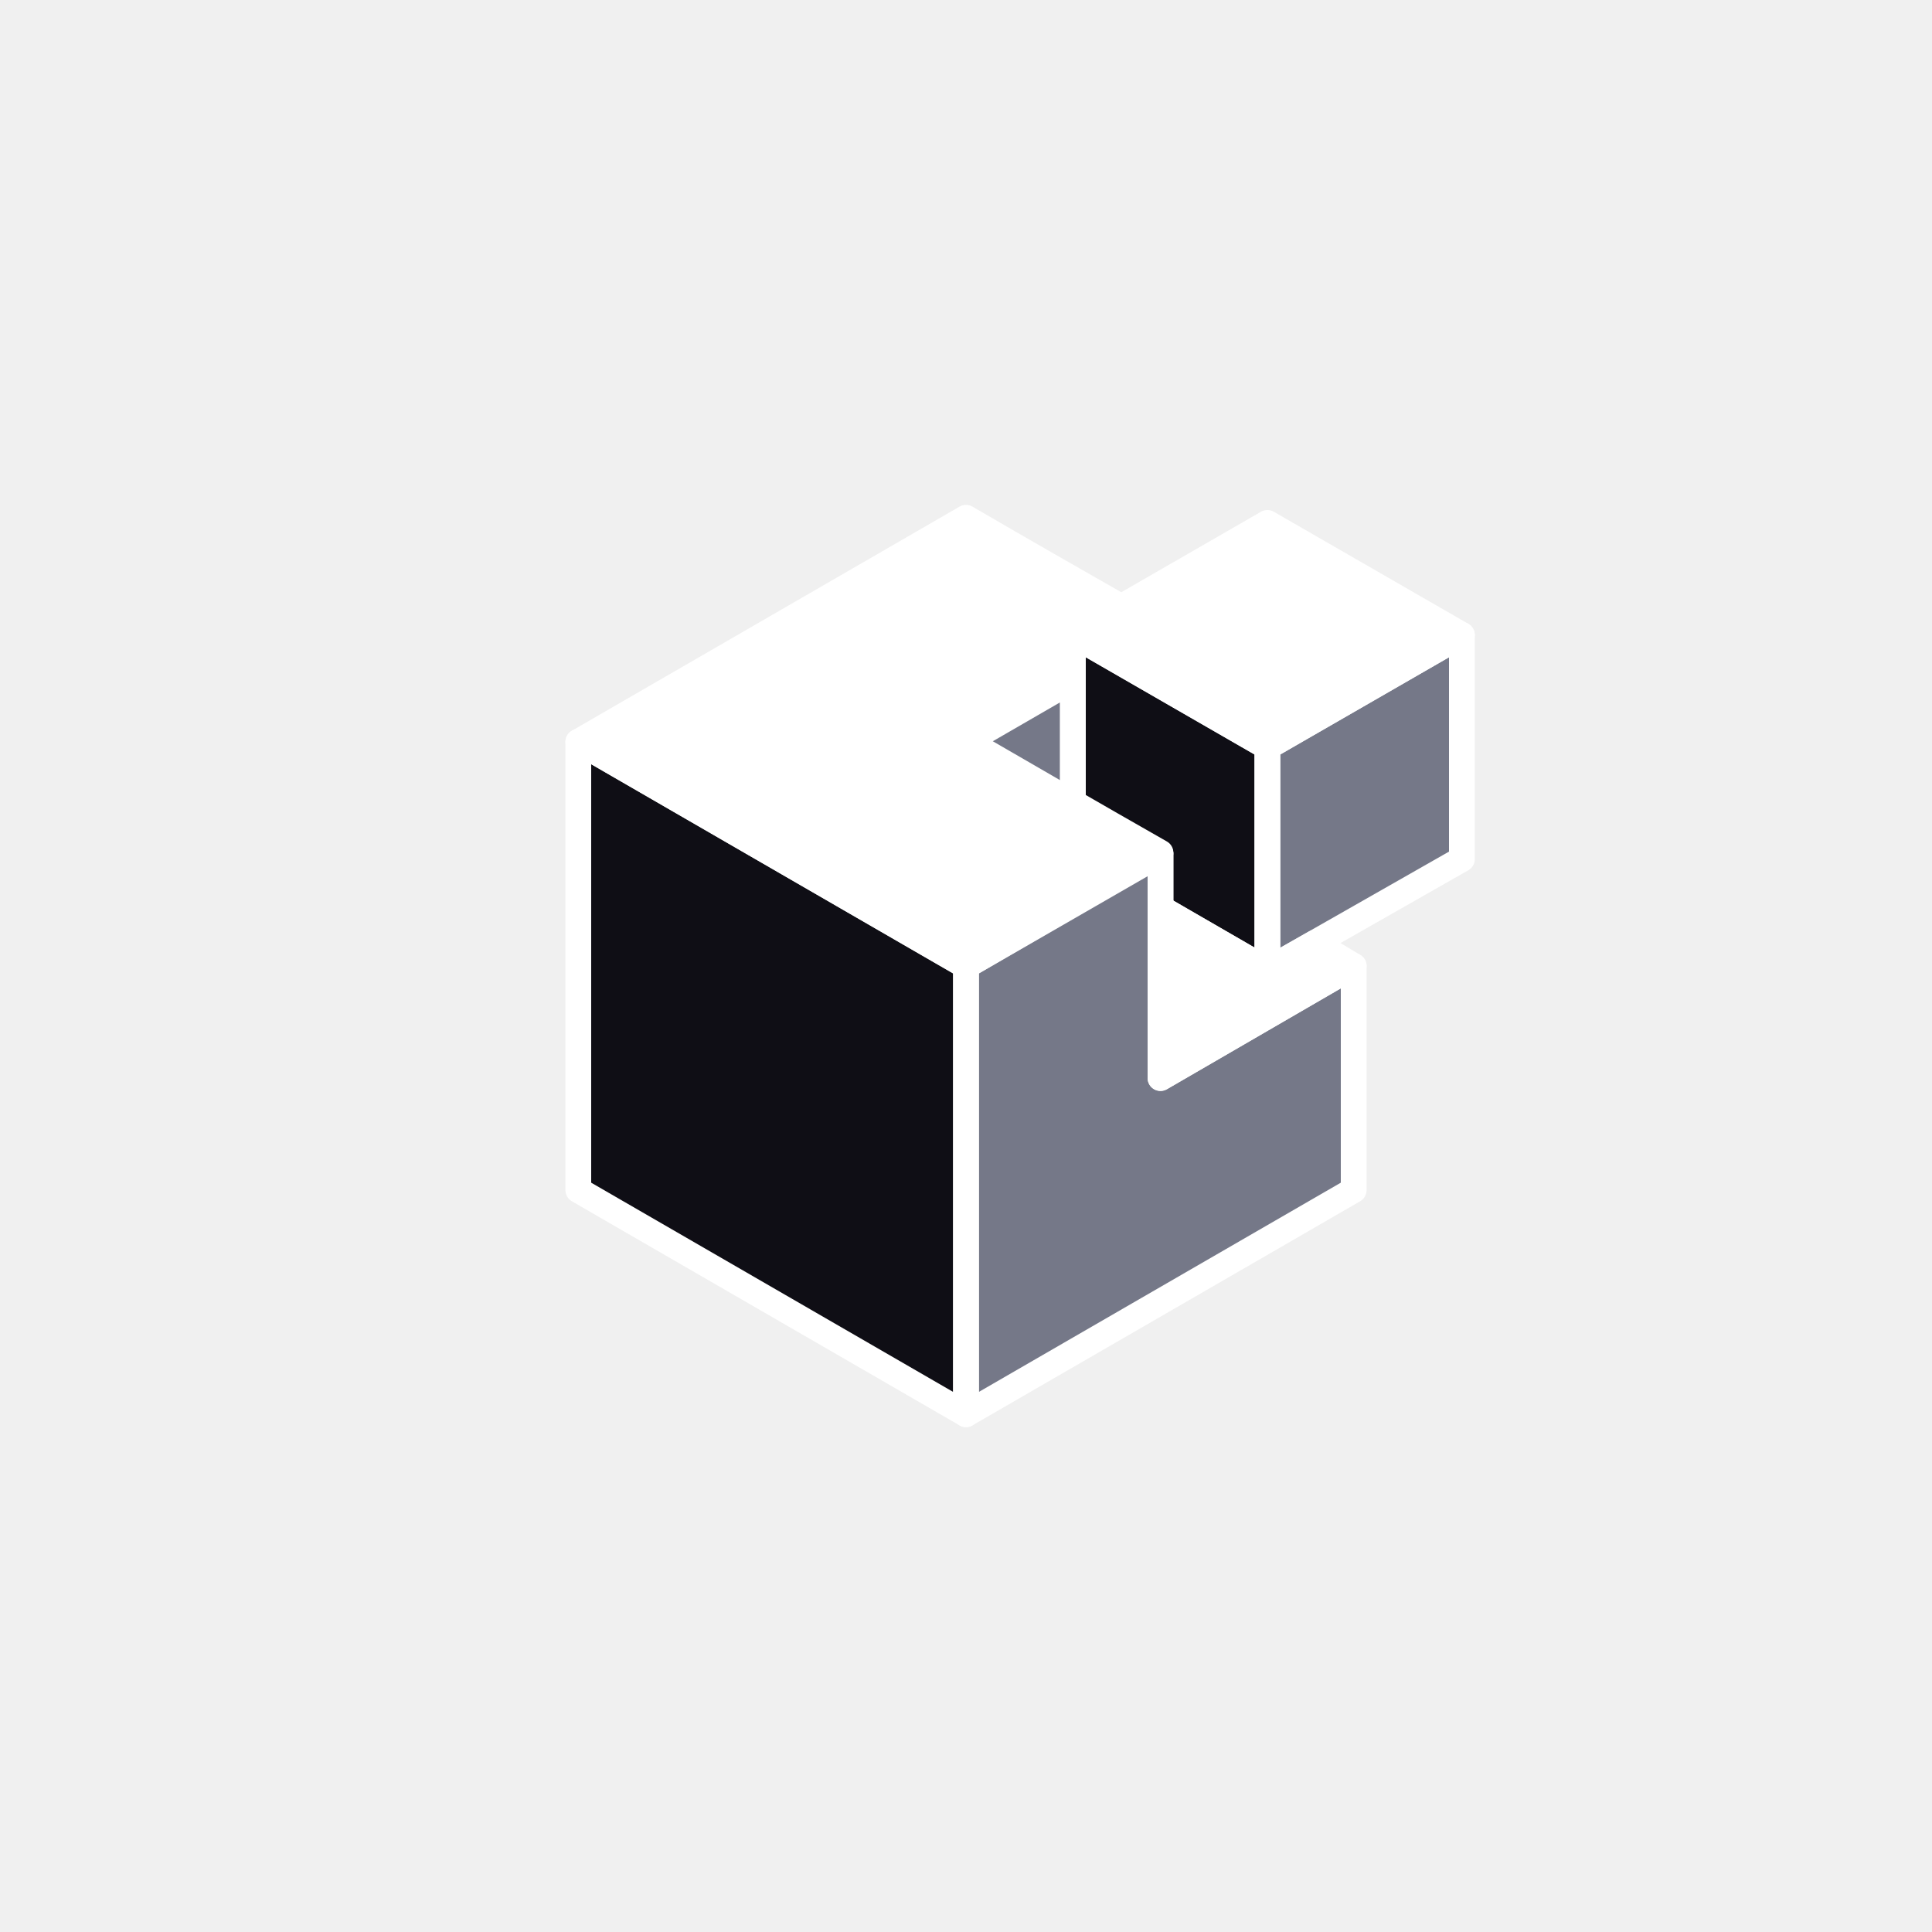
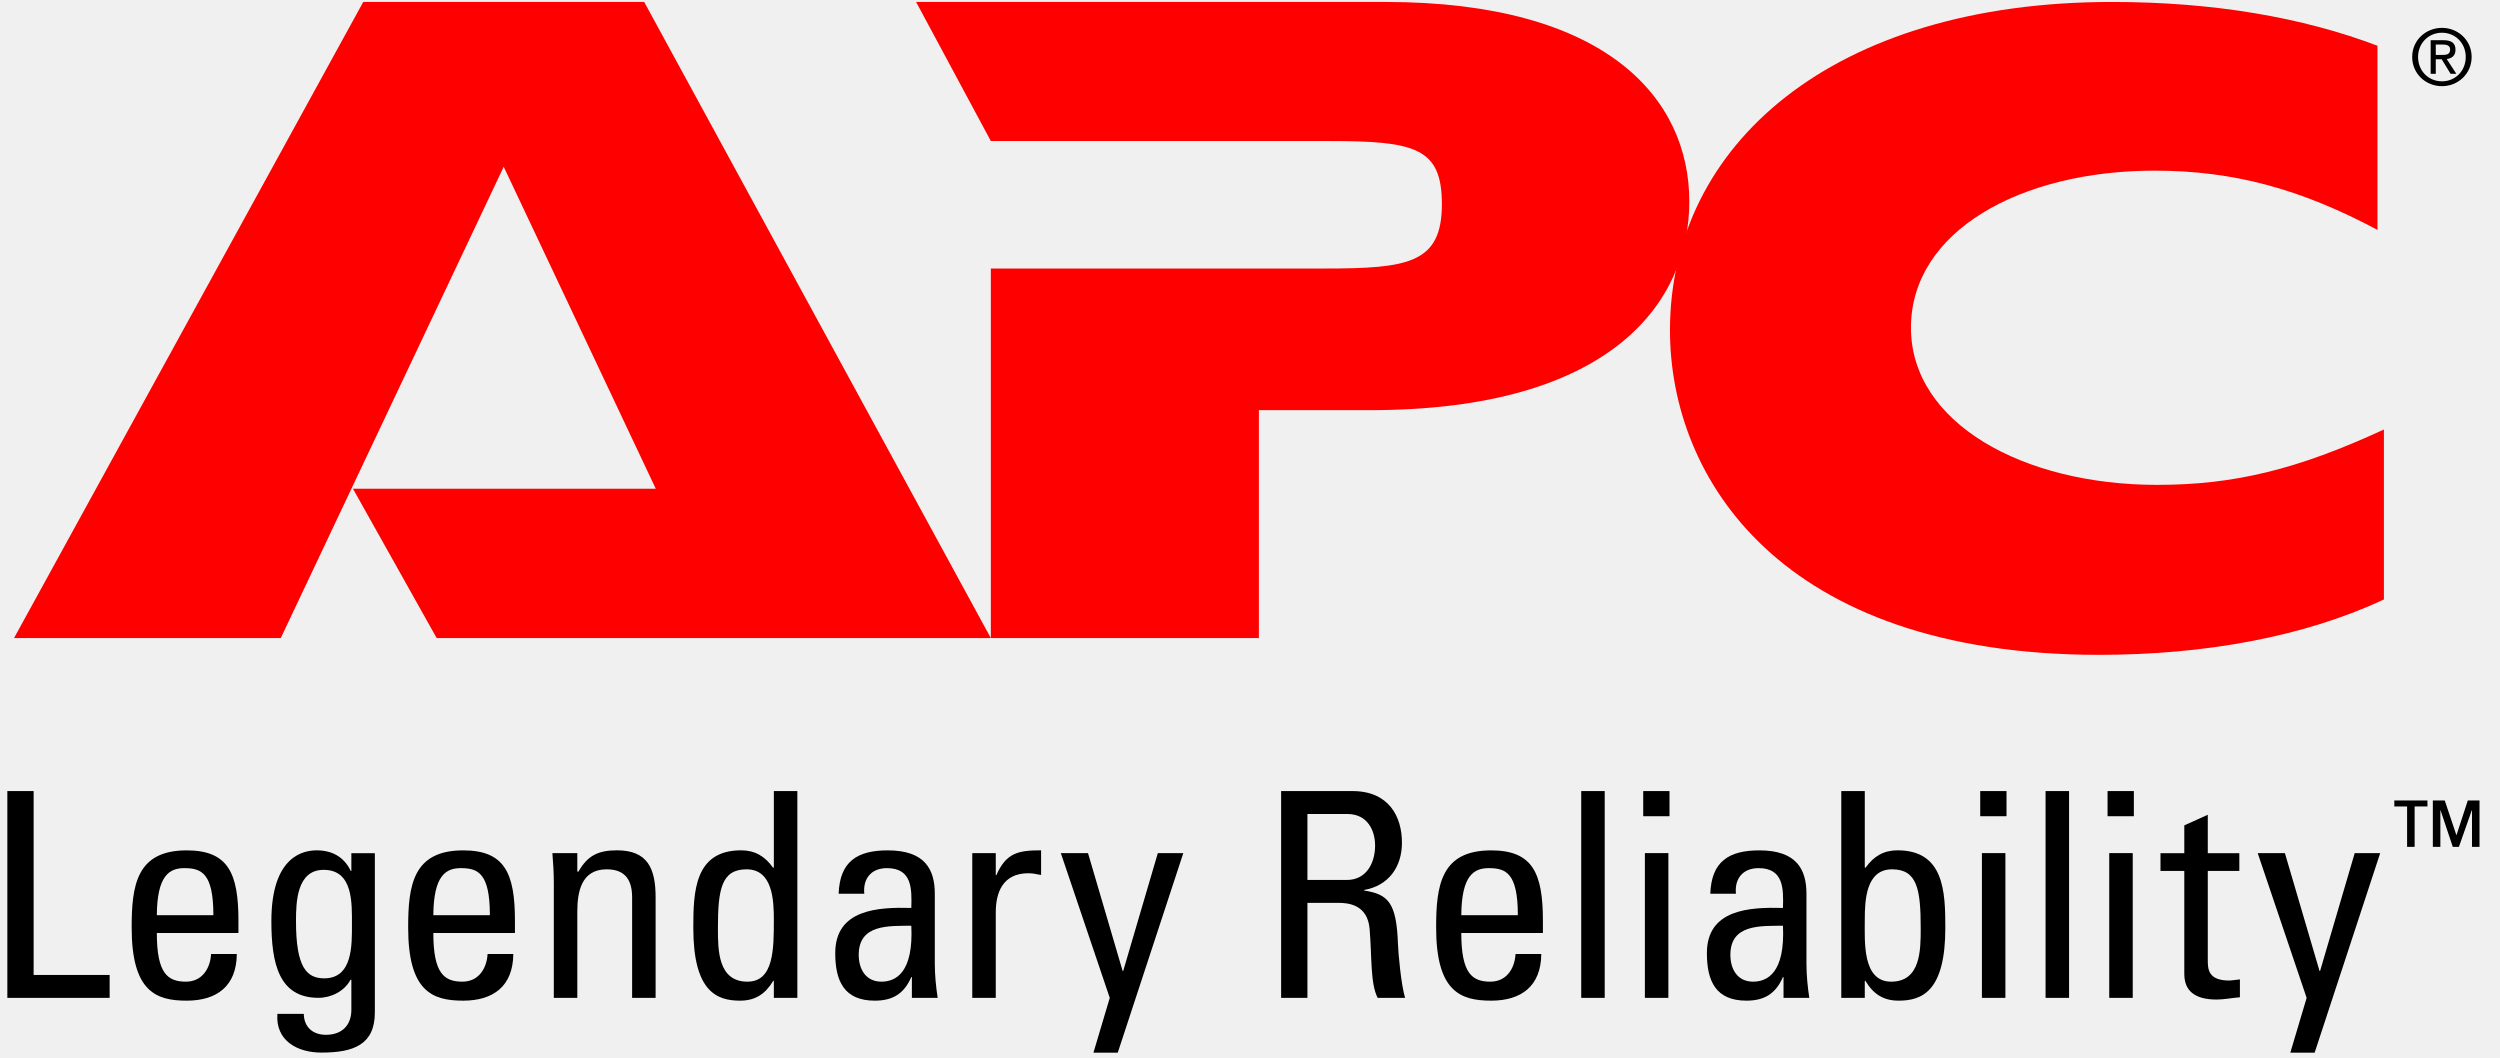
- <svg xmlns="http://www.w3.org/2000/svg" version="1.1" id="Layer_1" x="0px" y="0px" viewBox="0 0 150 150" style="enable-background:new 0 0 150 150;" xml:space="preserve">
-   <style type="text/css">
- 	.st0{fill:#FFFFFF;}
- 	.st1{fill:#757888;}
- 	.st2{fill:#0F0E15;}
- 	.st3{fill:none;stroke:#FFFFFF;stroke-width:2;stroke-linecap:round;stroke-linejoin:round;stroke-miterlimit:10;}
- </style>
-   <g>
-     <g>
-       <polygon class="st0" points="105.1,75 102.1,73.2 98.4,75.3 90.1,70.5 90.1,83.7   " />
-       <polygon class="st1" points="83.3,52.8 83.3,62.4 75,57.6   " />
-       <polygon class="st2" points="44.9,92.4 44.9,57.6 75,75 75,109.8   " />
-       <polygon class="st0" points="83.3,49.3 98.4,40.6 113.5,49.3 98.4,58   " />
-       <polygon class="st2" points="90.1,66.3 83.3,62.4 83.3,49.3 98.4,58 98.4,75.3 90.1,70.5   " />
-       <polygon class="st1" points="113.5,66.7 113.5,49.3 98.4,58 98.4,75.3   " />
-       <path class="st0" d="M44.9,57.6L75,40.2c3.4,2,12,6.9,12,6.9l-3.7,2.1v3.5c0,0-5.2,3-8.3,4.8c5,2.9,10,5.8,15.1,8.7L75,75    L44.9,57.6z" />
-       <polygon class="st1" points="105.1,75 90.1,83.7 90.1,66.3 75,75 75,109.8 105.1,92.4   " />
-     </g>
-     <g>
-       <polygon class="st3" points="105.1,75 102.1,73.2 98.4,75.3 90.1,70.5 90.1,83.7   " />
-       <polygon class="st3" points="83.3,52.8 83.3,62.4 75,57.6   " />
-       <polygon class="st3" points="44.9,92.4 44.9,57.6 75,75 75,109.8   " />
-       <polygon class="st3" points="83.3,49.3 98.4,40.6 113.5,49.3 98.4,58   " />
-       <polygon class="st3" points="90.1,66.3 83.3,62.4 83.3,49.3 98.4,58 98.4,75.3 90.1,70.5   " />
-       <polygon class="st3" points="113.5,66.7 113.5,49.3 98.4,58 98.4,75.3   " />
-       <path class="st3" d="M44.9,57.6L75,40.2c3.4,2,12,6.9,12,6.9l-3.7,2.1v3.5c0,0-5.2,3-8.3,4.8c5,2.9,10,5.8,15.1,8.7L75,75    L44.9,57.6z" />
-       <polygon class="st3" points="105.1,75 90.1,83.7 90.1,66.3 75,75 75,109.8 105.1,92.4   " />
-     </g>
-   </g>
+ <svg xmlns="http://www.w3.org/2000/svg" id="svg2" width="390" height="165" version="1.0">
+   <defs id="defs5">
+     <marker orient="auto" overflow="visible" markerHeight="1" markerWidth="1" viewBox="0 0 1 1" markerUnits="strokeWidth" id="DefaultArrow9">
+       <g id="g42" transform="scale(0.009259259)">
+         <path id="path44" d="M 0,45 L -45,0 L 0, -45 L 45, 0 z M 0, 63 L-63, 0 L 0, -63 L 63, 0 z" />
+       </g>
+     </marker>
+     <marker orient="auto" overflow="visible" markerHeight="1" markerWidth="1" viewBox="0 0 1 1" markerUnits="strokeWidth" id="DefaultArrow8">
+       <g id="g37" transform="scale(0.009259259)">
+         <path id="path39" d="M -36,0 L 18,-54 L 54,-54 L 18,-18 L 27,-18 L 63,-54 L 99,-54 L 63,-18 L 72,-18 L 108,-54 L 144,-54 L 90,0 L 144,54 L 108,54 L 72,18 L 63,18 L 99,54 L 63,54 L 27,18 L 18,18 L 54,54 L 18,54 z" />
+       </g>
+     </marker>
+     <marker orient="auto" overflow="visible" markerHeight="1" markerWidth="1" viewBox="0 0 1 1" markerUnits="strokeWidth" id="DefaultArrow7">
+       <g id="g32" transform="scale(0.009259259)">
+         <path id="path34" d="M 18,-54 L 108,-54 L 63,0 L 108,54 L 18, 54 L -36,0 z" />
+       </g>
+     </marker>
+     <marker orient="auto" overflow="visible" markerHeight="1" markerWidth="1" viewBox="0 0 1 1" markerUnits="strokeWidth" id="DefaultArrow6">
+       <g id="g27" transform="scale(0.009259259)">
+         <path id="path29" d="M -63,0 L 0,63 L 63,0 L 0,-63 z" />
+       </g>
+     </marker>
+     <marker orient="auto" overflow="visible" markerHeight="1" markerWidth="1" viewBox="0 0 1 1" markerUnits="strokeWidth" id="DefaultArrow5">
+       <g id="g22" transform="scale(0.009259259)">
+         <path id="path24" d="M -54, 0 C -54,29.807 -29.807,54 0,54 C 29.807,54 54,29.807 54,0 C 54,-29.807 29.807,-54 0,-54 C -29.807,-54 -54,-29.807 -54,0 z" />
+       </g>
+     </marker>
+     <marker orient="auto" overflow="visible" markerHeight="1" markerWidth="1" viewBox="0 0 1 1" markerUnits="strokeWidth" id="DefaultArrow4">
+       <g id="g17" transform="scale(0.009259259)">
+         <path id="path19" d="M -9,0 L -9,-45 C -9,-51.708 2.808,-56.580 9,-54 L 117,-9 C 120.916,-7.369 126.000,-4.242 126,0 C 126,4.242 120.916,7.369 117,9 L 9,54 C 2.808,56.580 -9,51.708 -9,45 z" />
+       </g>
+     </marker>
+     <marker orient="auto" overflow="visible" markerHeight="1" markerWidth="1" viewBox="0 0 1 1" markerUnits="strokeWidth" id="DefaultArrow3">
+       <g id="g12" transform="scale(0.009259259)">
+         <path id="path14" d="M -27 54 L -9 0 L -27 -54 L 135 0 z" />
+       </g>
+     </marker>
+     <marker orient="auto" overflow="visible" markerHeight="1" markerWidth="1" viewBox="0 0 1 1" markerUnits="strokeWidth" id="DefaultArrow2">
+       <g id="g7" transform="scale(0.009259259)">
+         <path id="path9" d="M -9 54 L -9 -54 L 117 0 z" />
+       </g>
+     </marker>
+     <marker orient="auto" overflow="visible" markerHeight="1" markerWidth="1" viewBox="0 0 1 1" markerUnits="strokeWidth" id="marker2389">
+       <g id="g2391" transform="scale(0.009259259)">
+         <path id="path2393" d="M 0,45 L -45,0 L 0, -45 L 45, 0 z M 0, 63 L-63, 0 L 0, -63 L 63, 0 z" />
+       </g>
+     </marker>
+     <marker orient="auto" overflow="visible" markerHeight="1" markerWidth="1" viewBox="0 0 1 1" markerUnits="strokeWidth" id="marker2383">
+       <g id="g2385" transform="scale(0.009259259)">
+         <path id="path2387" d="M -36,0 L 18,-54 L 54,-54 L 18,-18 L 27,-18 L 63,-54 L 99,-54 L 63,-18 L 72,-18 L 108,-54 L 144,-54 L 90,0 L 144,54 L 108,54 L 72,18 L 63,18 L 99,54 L 63,54 L 27,18 L 18,18 L 54,54 L 18,54 z" />
+       </g>
+     </marker>
+     <marker orient="auto" overflow="visible" markerHeight="1" markerWidth="1" viewBox="0 0 1 1" markerUnits="strokeWidth" id="marker2377">
+       <g id="g2379" transform="scale(0.009259259)">
+         <path id="path2381" d="M 18,-54 L 108,-54 L 63,0 L 108,54 L 18, 54 L -36,0 z" />
+       </g>
+     </marker>
+     <marker orient="auto" overflow="visible" markerHeight="1" markerWidth="1" viewBox="0 0 1 1" markerUnits="strokeWidth" id="marker2371">
+       <g id="g2373" transform="scale(0.009259259)">
+         <path id="path2375" d="M -63,0 L 0,63 L 63,0 L 0,-63 z" />
+       </g>
+     </marker>
+     <marker orient="auto" overflow="visible" markerHeight="1" markerWidth="1" viewBox="0 0 1 1" markerUnits="strokeWidth" id="marker2365">
+       <g id="g2367" transform="scale(0.009259259)">
+         <path id="path2369" d="M -54, 0 C -54,29.807 -29.807,54 0,54 C 29.807,54 54,29.807 54,0 C 54,-29.807 29.807,-54 0,-54 C -29.807,-54 -54,-29.807 -54,0 z" />
+       </g>
+     </marker>
+     <marker orient="auto" overflow="visible" markerHeight="1" markerWidth="1" viewBox="0 0 1 1" markerUnits="strokeWidth" id="marker2359">
+       <g id="g2361" transform="scale(0.009259259)">
+         <path id="path2363" d="M -9,0 L -9,-45 C -9,-51.708 2.808,-56.580 9,-54 L 117,-9 C 120.916,-7.369 126.000,-4.242 126,0 C 126,4.242 120.916,7.369 117,9 L 9,54 C 2.808,56.580 -9,51.708 -9,45 z" />
+       </g>
+     </marker>
+     <marker orient="auto" overflow="visible" markerHeight="1" markerWidth="1" viewBox="0 0 1 1" markerUnits="strokeWidth" id="marker2353">
+       <g id="g2355" transform="scale(0.009259259)">
+         <path id="path2357" d="M -27 54 L -9 0 L -27 -54 L 135 0 z" />
+       </g>
+     </marker>
+     <marker orient="auto" overflow="visible" markerHeight="1" markerWidth="1" viewBox="0 0 1 1" markerUnits="strokeWidth" id="marker2347">
+       <g id="g2349" transform="scale(0.009259259)">
+         <path id="path2351" d="M -9 54 L -9 -54 L 117 0 z" />
+       </g>
+     </marker>
+   </defs>
+   <path style="font-size:16px;fill:#000000;fill-rule:evenodd;stroke:none;stroke-width:0.501;stroke-linejoin:bevel;font-family:Times New Roman" id="path57" d="M 300.384,78.354 C 300.384,76.595 301.811,75.298 303.497,75.298 C 305.167,75.298 306.594,76.595 306.594,78.354 C 306.594,80.129 305.167,81.426 303.497,81.426 C 301.811,81.426 300.384,80.129 300.384,78.354 M 303.497,80.916 C 304.883,80.916 305.978,79.83 305.978,78.354 C 305.978,76.903 304.883,75.809 303.497,75.809 C 302.094,75.809 301,76.903 301,78.354 C 301,79.83 302.094,80.916 303.497,80.916 M 302.848,80.129 L 302.314,80.129 L 302.314,76.595 L 303.659,76.595 C 304.494,76.595 304.908,76.903 304.908,77.6 C 304.908,78.233 304.51,78.508 303.992,78.573 L 304.997,80.129 L 304.397,80.129 L 303.465,78.597 L 302.848,78.597 L 302.848,80.129 L 303.489,78.143 C 303.943,78.143 304.348,78.111 304.348,77.568 C 304.348,77.13 303.951,77.049 303.578,77.049 L 302.848,77.049 L 302.848,78.143 L 303.489,78.143 L 302.848,80.129" />
+   <path style="font-size:16px;fill:#ff0000;fill-rule:evenodd;stroke:none;stroke-width:0.501;stroke-linejoin:bevel;font-family:Times New Roman" id="path51" d="M 68.124,99.542 L 55.058,76.239 L 102.3,76.239 L 78.578,26.016 L 43.799,99.542 L 2.185,99.542 L 56.667,0.303 L 100.491,0.303 L 154.57,99.542 L 68.124,99.542" />
+   <path style="font-size:16px;fill:#ff0000;fill-rule:evenodd;stroke:none;stroke-width:0.501;stroke-linejoin:bevel;font-family:Times New Roman" id="path53" d="M 154.772,41.888 L 206.64,41.888 C 219.706,41.888 224.934,41.083 224.934,31.843 C 224.934,23.005 220.712,22 207.243,22 L 154.57,22 L 142.91,0.303 L 216.087,0.303 C 250.666,0.303 263.532,15.37 263.532,31.44 C 263.532,46.91 251.67,63.985 213.675,63.985 L 196.386,63.985 L 196.386,99.542 L 154.57,99.542 L 154.57,41.888 L 154.772,41.888" />
+   <path style="font-size:16px;fill:#ff0000;fill-rule:evenodd;stroke:none;stroke-width:0.501;stroke-linejoin:bevel;font-family:Times New Roman" id="path55" d="M 371.891,93.517 C 359.425,99.342 343.946,102.155 327.462,102.155 C 277.604,102.155 260.516,74.434 260.516,51.532 C 260.516,22.605 285.846,0.306 329.471,0.306 C 345.355,0.306 359.225,2.716 370.885,7.135 L 370.885,35.862 C 358.822,29.435 348.369,26.621 336.106,26.621 C 315.199,26.621 298.109,36.064 298.109,51.129 C 298.109,65.996 315.599,75.639 336.509,75.639 C 348.569,75.639 358.419,73.228 371.891,67.001 L 371.891,93.517" />
+   <path style="font-size:16px;fill:#000000;fill-rule:evenodd;stroke:none;stroke-width:0.501;stroke-linejoin:bevel;font-family:Times New Roman" id="path2401" d="M 376.3,8.883 C 376.3,6.272 378.432,4.346 380.95,4.346 C 383.445,4.346 385.576,6.272 385.576,8.883 C 385.576,11.518 383.445,13.444 380.95,13.444 C 378.432,13.444 376.3,11.518 376.3,8.883 M 380.95,12.686 C 383.02,12.686 384.656,11.074 384.656,8.883 C 384.656,6.729 383.02,5.105 380.95,5.105 C 378.854,5.105 377.22,6.729 377.22,8.883 C 377.22,11.074 378.854,12.686 380.95,12.686 M 379.981,11.518 L 379.183,11.518 L 379.183,6.272 L 381.192,6.272 C 382.439,6.272 383.058,6.729 383.058,7.764 C 383.058,8.703 382.463,9.112 381.69,9.208 L 383.191,11.518 L 382.295,11.518 L 380.902,9.244 L 379.981,9.244 L 379.981,11.518 L 380.938,8.57 C 381.616,8.57 382.221,8.522 382.221,7.716 C 382.221,7.066 381.628,6.946 381.071,6.946 L 379.981,6.946 L 379.981,8.57 L 380.938,8.57 L 379.981,11.518" />
+   <path style="font-size:16px;fill:#000000;fill-rule:evenodd;stroke:none;stroke-width:0.501;stroke-linejoin:bevel;font-family:Times New Roman" id="path59" d="M 1.146,155.667 L 1.146,123.407 L 5.246,123.407 L 5.246,152.093 L 17.104,152.093 L 17.104,155.667 L 1.146,155.667" />
+   <path style="font-size:16px;fill:#000000;fill-rule:evenodd;stroke:none;stroke-width:0.501;stroke-linejoin:bevel;font-family:Times New Roman" id="path61" d="M 24.466,142.772 C 24.511,136.545 26.436,135.43 28.764,135.43 C 31.451,135.43 33.287,136.233 33.287,142.772 L 24.466,142.772 M 37.197,145.546 L 37.197,143.622 C 37.197,136.188 35.58,132.658 29.123,132.658 C 21.299,132.658 20.539,138.101 20.539,144.695 C 20.539,154.687 24.331,156.103 29.123,156.103 C 33.822,156.103 36.898,153.847 36.943,148.825 L 32.93,148.825 C 32.796,151.116 31.505,153.139 29.01,153.139 C 26.159,153.139 24.466,151.88 24.466,145.546 L 37.197,145.546" />
+   <path style="font-size:16px;fill:#000000;fill-rule:evenodd;stroke:none;stroke-width:0.501;stroke-linejoin:bevel;font-family:Times New Roman" id="path63" d="M 54.901,144.27 C 54.901,147.397 55.035,152.621 50.584,152.621 C 47.839,152.621 46.174,150.924 46.174,143.69 C 46.174,140.697 46.308,135.696 50.493,135.696 C 55.124,135.696 54.901,140.92 54.901,144.27 M 54.812,135.874 L 54.721,135.874 C 53.686,133.684 51.798,132.654 49.413,132.654 C 47.568,132.654 42.334,133.325 42.334,143.69 C 42.334,150.39 43.541,155.661 49.683,155.661 C 51.662,155.661 53.732,154.633 54.678,152.844 L 54.812,152.844 L 54.812,157.54 C 54.812,159.866 53.418,161.43 50.852,161.43 C 48.828,161.43 47.434,160.268 47.389,158.165 L 43.272,158.165 C 42.96,162.324 46.354,164.204 50.134,164.204 C 55.124,164.204 58.476,162.997 58.476,157.942 L 58.476,133.094 L 54.812,133.094 L 54.812,135.874" />
+   <path style="font-size:16px;fill:#000000;fill-rule:evenodd;stroke:none;stroke-width:0.501;stroke-linejoin:bevel;font-family:Times New Roman" id="path65" d="M 67.6,142.772 C 67.645,136.545 69.57,135.43 71.898,135.43 C 74.585,135.43 76.421,136.233 76.421,142.772 L 67.6,142.772 M 80.331,145.546 L 80.331,143.622 C 80.331,136.188 78.712,132.658 72.257,132.658 C 64.431,132.658 63.673,138.101 63.673,144.695 C 63.673,154.687 67.465,156.103 72.257,156.103 C 76.956,156.103 80.032,153.847 80.077,148.825 L 76.064,148.825 C 75.93,151.116 74.637,153.139 72.144,153.139 C 69.293,153.139 67.6,151.88 67.6,145.546 L 80.331,145.546" />
+   <path style="font-size:16px;fill:#000000;fill-rule:evenodd;stroke:none;stroke-width:0.501;stroke-linejoin:bevel;font-family:Times New Roman" id="path67" d="M 98.611,155.667 L 98.611,140.002 C 98.611,137.583 97.764,135.614 94.648,135.614 C 90.638,135.614 90.06,139.195 90.06,142.283 L 90.06,155.667 L 86.396,155.667 L 86.396,137.762 C 86.396,136.196 86.305,134.638 86.171,133.085 L 90.06,133.085 L 90.06,135.973 L 90.238,135.973 C 91.663,133.447 93.357,132.65 96.25,132.65 C 101.069,132.65 102.275,135.525 102.275,140.002 L 102.275,155.667 L 98.611,155.667" />
+   <path style="font-size:16px;fill:#000000;fill-rule:evenodd;stroke:none;stroke-width:0.501;stroke-linejoin:bevel;font-family:Times New Roman" id="path69" d="M 120.72,143.457 C 120.72,148.029 120.72,153.139 116.604,153.139 C 111.996,153.139 111.996,148.208 111.996,144.803 C 111.996,138.751 112.533,135.614 116.47,135.614 C 120.543,135.614 120.72,140.454 120.72,143.457 M 120.72,135.348 L 120.586,135.348 C 119.334,133.579 117.769,132.65 115.621,132.65 C 108.336,132.65 108.156,139.11 108.156,144.757 C 108.156,154.687 111.816,156.103 115.441,156.103 C 117.812,156.103 119.378,155.085 120.632,153.005 L 120.72,153.005 L 120.72,155.667 L 124.387,155.667 L 124.387,123.407 L 120.72,123.407 L 120.72,135.348" />
+   <path style="font-size:16px;fill:#000000;fill-rule:evenodd;stroke:none;stroke-width:0.501;stroke-linejoin:bevel;font-family:Times New Roman" id="path71" d="M 142.165,144.413 C 142.522,151.744 139.744,153.139 137.503,153.139 C 135.039,153.139 133.962,151.16 133.962,148.955 C 133.962,144.144 138.668,144.456 142.165,144.413 M 142.253,155.667 L 146.277,155.667 C 146.008,153.919 145.829,152.08 145.829,150.287 L 145.829,139.422 C 145.829,135.653 144.311,132.658 138.496,132.658 C 133.704,132.658 131.009,134.402 130.829,139.422 L 134.828,139.422 C 134.603,137.073 135.9,135.43 138.362,135.43 C 142.299,135.43 142.253,138.668 142.165,141.639 C 137.011,141.504 130.298,141.816 130.298,148.685 C 130.298,153.048 131.684,156.103 136.472,156.103 C 139.296,156.103 141.043,154.997 142.165,152.419 L 142.253,152.419 L 142.253,155.667" />
+   <path style="font-size:16px;fill:#000000;fill-rule:evenodd;stroke:none;stroke-width:0.501;stroke-linejoin:bevel;font-family:Times New Roman" id="path73" d="M 155.34,136.53 L 155.429,136.53 C 156.95,133.057 158.829,132.65 162.409,132.65 L 162.409,136.487 C 162.097,136.439 161.737,136.396 161.425,136.313 C 161.112,136.268 160.8,136.225 160.44,136.225 C 156.369,136.225 155.34,139.308 155.34,142.349 L 155.34,155.667 L 151.674,155.667 L 151.674,133.085 L 155.34,133.085 L 155.34,136.53" />
+   <path style="font-size:16px;fill:#000000;fill-rule:evenodd;stroke:none;stroke-width:0.501;stroke-linejoin:bevel;font-family:Times New Roman" id="path75" d="M 175.13,151.465 L 175.221,151.465 L 180.622,133.085 L 184.596,133.085 L 174.372,164.212 L 170.578,164.212 L 173.122,155.67 L 165.488,133.085 L 169.729,133.085 L 175.13,151.465" />
+   <path style="font-size:16px;fill:#000000;fill-rule:evenodd;stroke:none;stroke-width:0.501;stroke-linejoin:bevel;font-family:Times New Roman" id="path77" d="M 203.958,126.982 L 210.176,126.982 C 213.352,126.982 214.515,129.577 214.515,131.903 C 214.515,134.72 213.084,137.271 210.13,137.271 L 203.958,137.271 L 203.958,126.982 M 208.79,140.846 C 210.176,140.846 213.352,141.024 213.664,144.953 C 214.024,149.238 213.755,153.436 214.916,155.667 L 219.196,155.667 C 218.57,153.659 218.124,148.613 218.08,147.23 C 217.857,140.755 216.521,139.504 212.815,138.924 L 212.815,138.834 C 216.61,138.165 218.704,135.259 218.704,131.455 C 218.704,127.43 216.699,123.407 210.981,123.407 L 199.856,123.407 L 199.856,155.667 L 203.958,155.667 L 203.958,140.846 L 208.79,140.846" />
+   <path style="font-size:16px;fill:#000000;fill-rule:evenodd;stroke:none;stroke-width:0.501;stroke-linejoin:bevel;font-family:Times New Roman" id="path79" d="M 227.962,142.772 C 228.007,136.545 229.932,135.43 232.262,135.43 C 234.947,135.43 236.784,136.233 236.784,142.772 L 227.962,142.772 M 240.694,145.546 L 240.694,143.622 C 240.694,136.188 239.076,132.658 232.62,132.658 C 224.795,132.658 224.037,138.101 224.037,144.695 C 224.037,154.687 227.83,156.103 232.62,156.103 C 237.319,156.103 240.396,153.847 240.442,148.825 L 236.426,148.825 C 236.292,151.116 235.001,153.139 232.506,153.139 C 229.655,153.139 227.962,151.88 227.962,145.546 L 240.694,145.546" />
+   <path style="font-size:16px;fill:#000000;fill-rule:evenodd;stroke:none;stroke-width:0.501;stroke-linejoin:bevel;font-family:Times New Roman" id="path81" d="M 250.335,155.667 L 246.671,155.667 L 246.671,123.407 L 250.335,123.407 L 250.335,155.667" />
+   <path style="font-size:16px;fill:#000000;fill-rule:evenodd;stroke:none;stroke-width:0.501;stroke-linejoin:bevel;font-family:Times New Roman" id="path83" d="M 260.268,155.667 L 256.602,155.667 L 256.602,133.085 L 260.268,133.085 L 260.268,155.667 M 256.342,123.407 L 260.442,123.407 L 260.442,127.331 L 256.342,127.331 L 256.342,123.407" />
+   <path style="font-size:16px;fill:#000000;fill-rule:evenodd;stroke:none;stroke-width:0.501;stroke-linejoin:bevel;font-family:Times New Roman" id="path85" d="M 278.141,144.413 C 278.499,151.744 275.721,153.139 273.479,153.139 C 271.013,153.139 269.939,151.16 269.939,148.955 C 269.939,144.144 274.644,144.456 278.141,144.413 M 278.23,155.667 L 282.252,155.667 C 281.983,153.919 281.806,152.08 281.806,150.287 L 281.806,139.422 C 281.806,135.653 280.285,132.658 274.471,132.658 C 269.679,132.658 266.985,134.402 266.806,139.422 L 270.803,139.422 C 270.577,137.073 271.877,135.43 274.337,135.43 C 278.274,135.43 278.23,138.668 278.141,141.639 C 272.986,141.504 266.275,141.816 266.275,148.685 C 266.275,153.048 267.659,156.103 272.449,156.103 C 275.272,156.103 277.02,154.997 278.141,152.419 L 278.23,152.419 L 278.23,155.667" />
+   <path style="font-size:16px;fill:#000000;fill-rule:evenodd;stroke:none;stroke-width:0.501;stroke-linejoin:bevel;font-family:Times New Roman" id="path87" d="M 290.906,143.457 C 290.906,140.454 291.084,135.614 295.157,135.614 C 299.094,135.614 299.631,138.751 299.631,144.803 C 299.631,148.208 299.631,153.139 295.023,153.139 C 290.503,153.139 290.906,146.908 290.906,143.457 M 290.906,153.005 L 290.995,153.005 C 292.249,155.085 293.814,156.103 296.186,156.103 C 299.811,156.103 303.471,154.687 303.471,144.757 C 303.471,139.11 303.291,132.65 296.006,132.65 C 293.858,132.65 292.292,133.579 291.04,135.348 L 290.906,135.348 L 290.906,123.407 L 287.24,123.407 L 287.24,155.667 L 290.906,155.667 L 290.906,153.005" />
+   <path style="font-size:16px;fill:#000000;fill-rule:evenodd;stroke:none;stroke-width:0.501;stroke-linejoin:bevel;font-family:Times New Roman" id="path89" d="M 312.842,155.667 L 309.178,155.667 L 309.178,133.085 L 312.842,133.085 L 312.842,155.667 M 308.915,123.407 L 313.015,123.407 L 313.015,127.331 L 308.915,127.331 L 308.915,123.407" />
+   <path style="font-size:16px;fill:#000000;fill-rule:evenodd;stroke:none;stroke-width:0.501;stroke-linejoin:bevel;font-family:Times New Roman" id="path91" d="M 322.775,155.667 L 319.109,155.667 L 319.109,123.407 L 322.775,123.407 L 322.775,155.667" />
+   <path style="font-size:16px;fill:#000000;fill-rule:evenodd;stroke:none;stroke-width:0.501;stroke-linejoin:bevel;font-family:Times New Roman" id="path93" d="M 332.708,155.667 L 329.042,155.667 L 329.042,133.085 L 332.708,133.085 L 332.708,155.667 M 328.779,123.407 L 332.882,123.407 L 332.882,127.331 L 328.779,127.331 L 328.779,123.407" />
+   <path style="font-size:16px;fill:#000000;fill-rule:evenodd;stroke:none;stroke-width:0.501;stroke-linejoin:bevel;font-family:Times New Roman" id="path95" d="M 340.751,133.094 L 340.751,128.757 L 344.415,127.102 L 344.415,133.094 L 349.337,133.094 L 349.337,135.868 L 344.415,135.868 L 344.415,149.696 C 344.415,151.129 344.415,152.964 347.772,152.964 C 348.04,152.964 348.621,152.875 349.426,152.786 L 349.426,155.575 C 348.22,155.663 347.012,155.93 345.803,155.93 C 342.315,155.93 340.751,154.514 340.751,151.936 L 340.751,135.868 L 337.037,135.868 L 337.037,133.094 L 340.751,133.094" />
+   <path style="font-size:16px;fill:#000000;fill-rule:evenodd;stroke:none;stroke-width:0.501;stroke-linejoin:bevel;font-family:Times New Roman" id="path97" d="M 361.844,151.465 L 361.935,151.465 L 367.336,133.085 L 371.31,133.085 L 361.086,164.212 L 357.29,164.212 L 359.836,155.67 L 352.2,133.085 L 356.443,133.085 L 361.844,151.465" />
+   <path style="font-size:16px;fill:#000000;fill-rule:evenodd;stroke:none;stroke-width:0.501;stroke-linejoin:bevel;font-family:Times New Roman" id="path2423" d="M 386.804,132.111 L 385.631,132.111 L 385.631,126.415 L 385.595,126.415 L 383.59,132.111 L 382.636,132.111 L 380.729,126.415 L 380.696,126.415 L 380.696,132.111 L 379.523,132.111 L 379.523,124.875 L 381.382,124.875 L 383.187,130.26 L 383.22,130.26 L 384.978,124.875 L 386.804,124.875 L 386.804,132.111 M 378.682,124.875 L 378.682,125.812 L 376.681,125.812 L 376.681,132.111 L 375.507,132.111 L 375.507,125.812 L 373.514,125.812 L 373.514,124.875 L 378.682,124.875" />
</svg>
